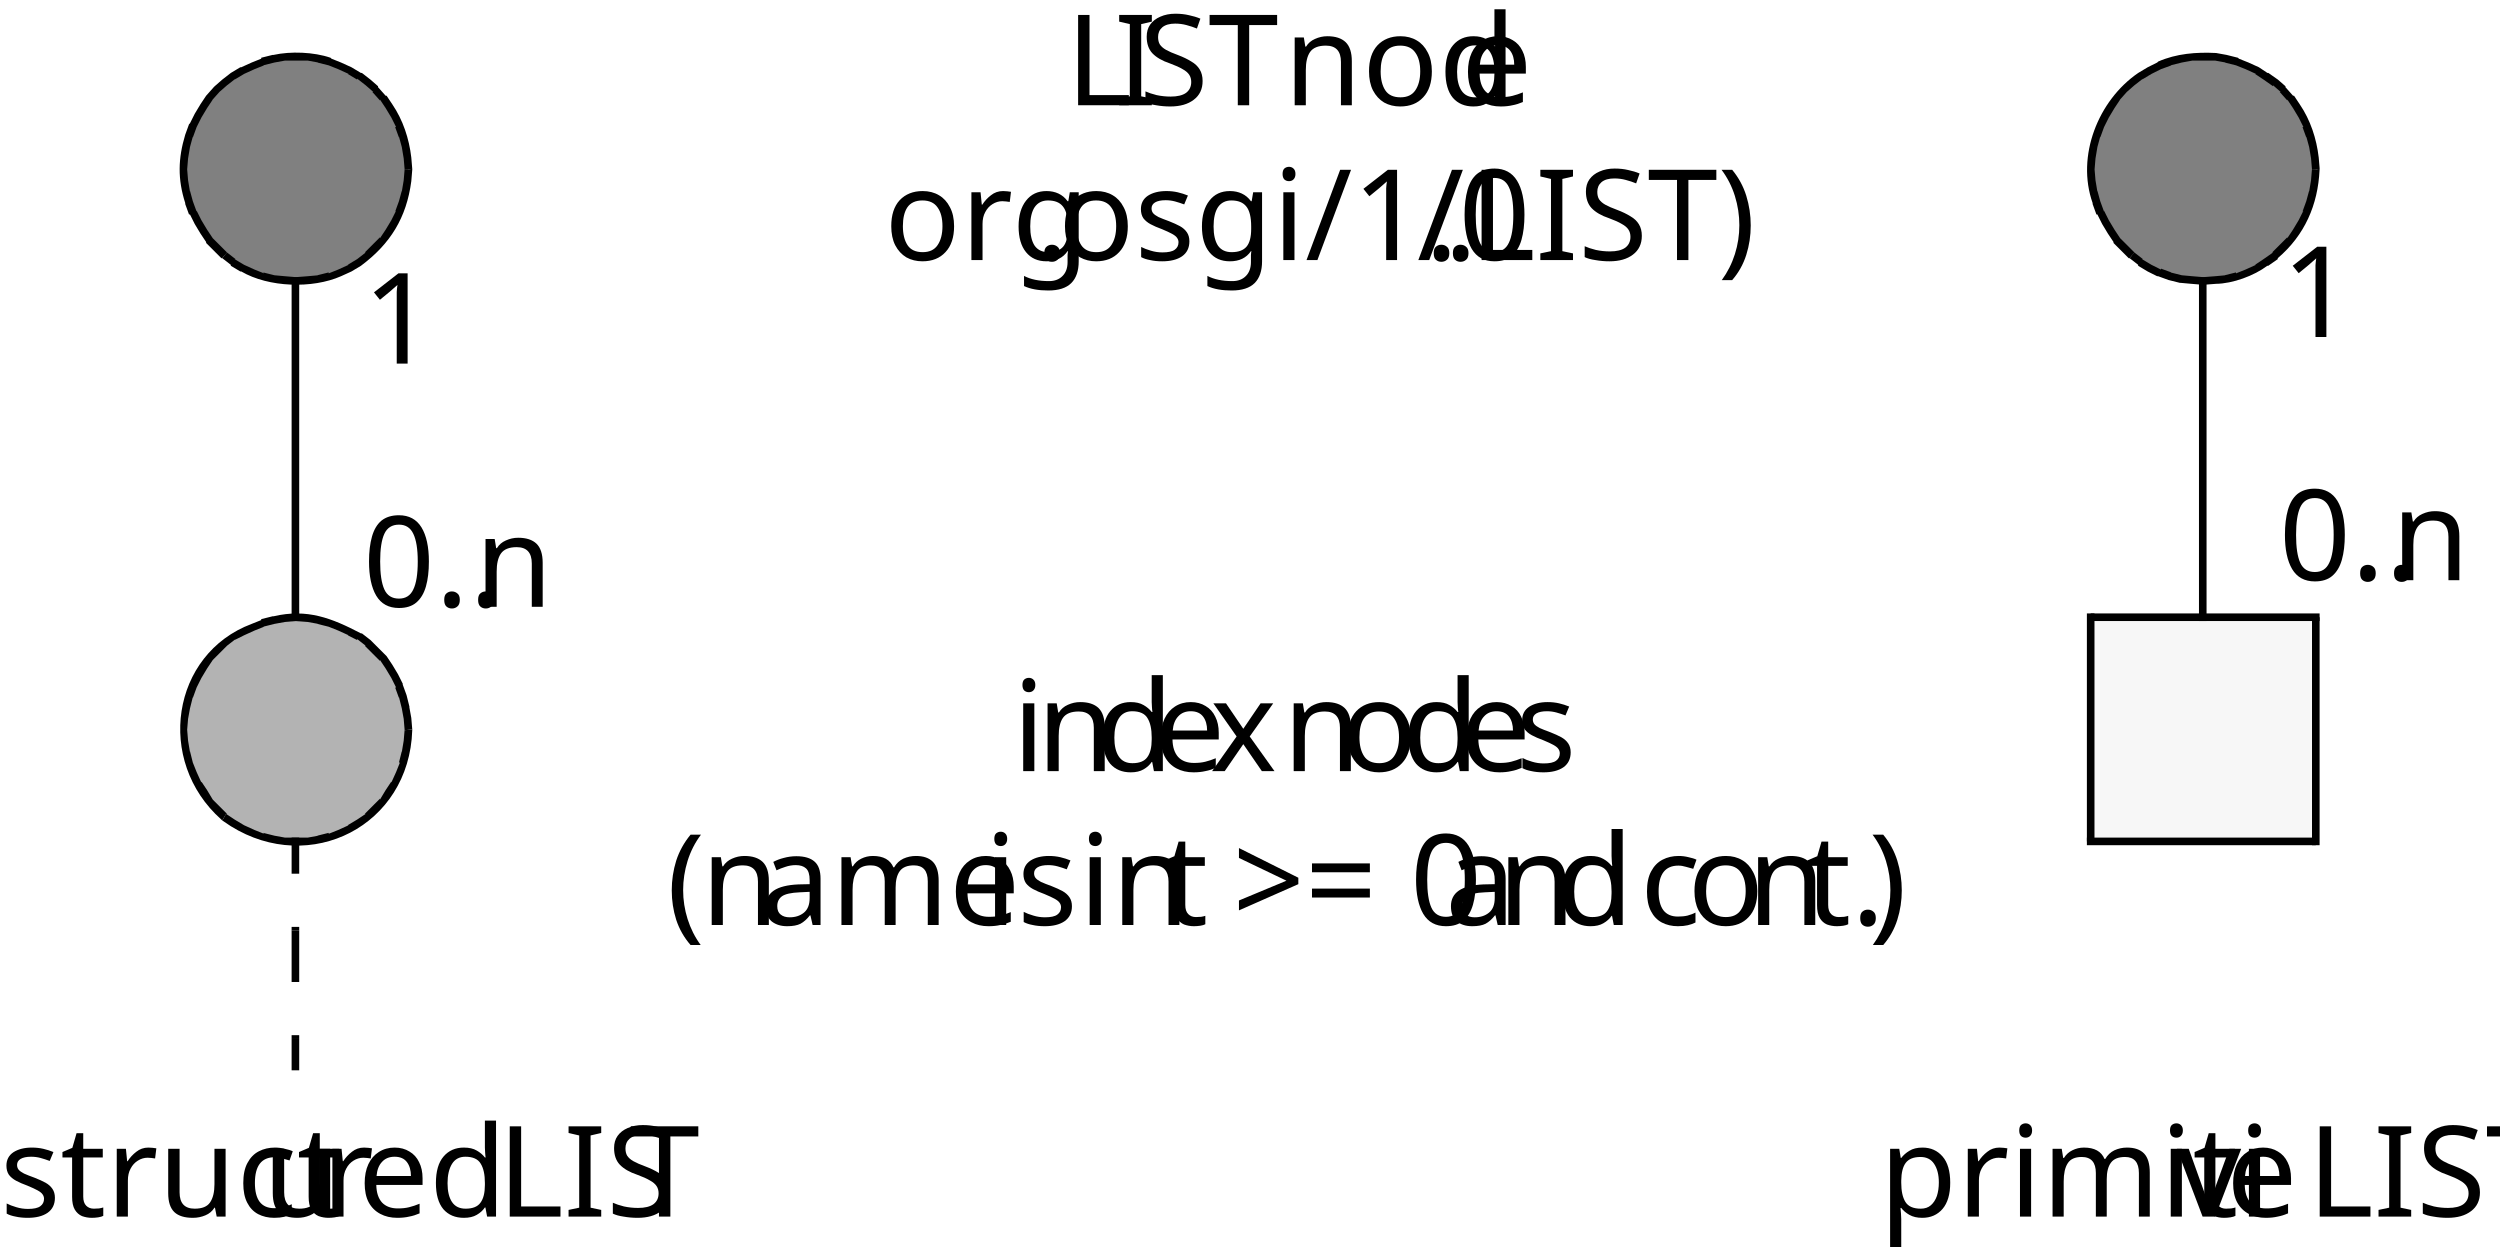
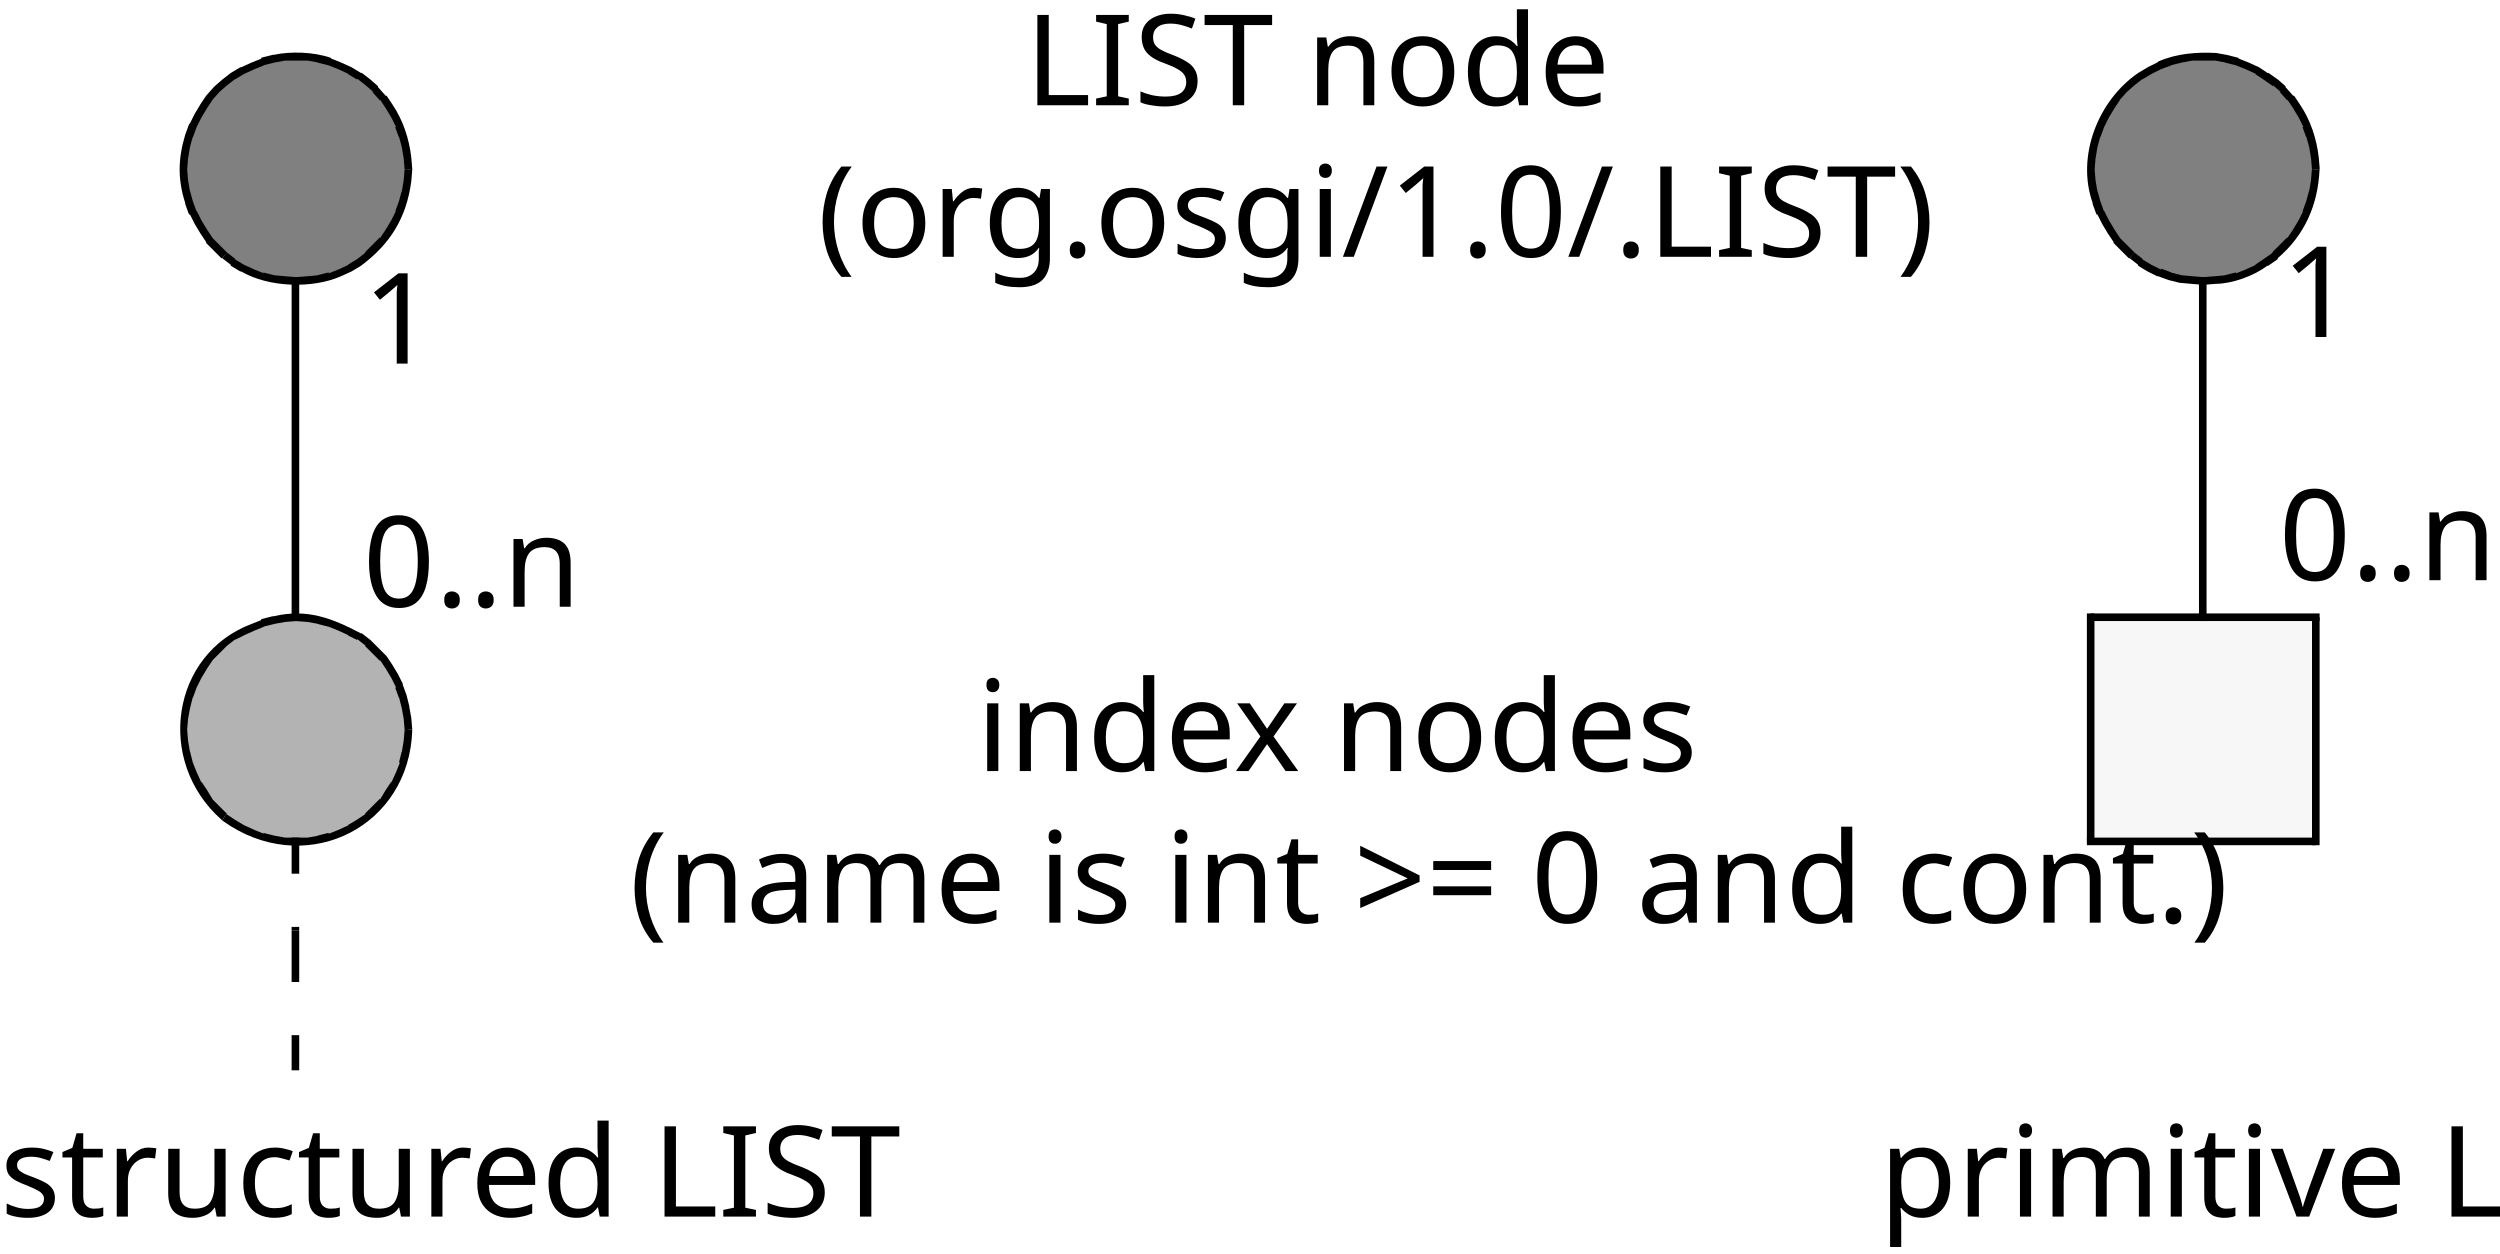
- <svg xmlns="http://www.w3.org/2000/svg" version="1.1" id="Layer_1" x="0px" y="0px" width="157.915px" height="79.193px" viewBox="0 0 157.915 79.193" style="enable-background:new 0 0 157.915 79.193;" xml:space="preserve">
-   <path style="fill-rule:evenodd;clip-rule:evenodd;fill:#808080;" d="M25.8,10.667l-0.06-0.72l-0.12-0.72  c-1.918-7.912-12.833-7.389-13.98,0.72l-0.06,0.72l0.06,0.72c1.143,8.092,12.066,8.611,13.98,0.72l0.12-0.72L25.8,10.667" />
-   <path d="M25.56,10.728l-0.06-0.72l-0.12-0.72l-0.18-0.66v0.06l-0.24-0.66h0.06l-0.3-0.6l-0.36-0.6L24,6.288v0.06l-0.48-0.54h0.06  l-0.48-0.42l-0.54-0.42v0.06l-0.6-0.36h0.06l-0.66-0.3l-0.6-0.24l-0.72-0.18h0.06l-0.66-0.12h-1.5H18l-0.66,0.12l-0.72,0.18h0.06  l-0.6,0.24l-0.66,0.3l-0.6,0.36l0.06-0.06l-0.54,0.42l-0.48,0.42l-0.48,0.54l0.06-0.06l-0.36,0.54l-0.36,0.6l-0.3,0.6l-0.24,0.66  v-0.06L12,9.288l-0.12,0.72l-0.06,0.72v-0.06l0.06,0.72l0.12,0.72v-0.06l0.18,0.66l0.24,0.66v-0.06l0.3,0.6l0.36,0.6l0.36,0.54  l-0.06-0.06l0.96,0.96l-0.3,0.36h-0.06l-0.96-0.96v-0.06l-0.36-0.54l-0.36-0.6l-0.3-0.6h-0.06l-0.24-0.66v-0.06  c-0.486-1.517-0.453-2.813,0-4.32l0.24-0.66L12,7.788l0.3-0.6l0.36-0.6l0.36-0.54l0.48-0.54l0.06-0.06l0.48-0.42l0.54-0.42l0.6-0.36  h0.06l0.66-0.3l0.6-0.24v-0.06l0.72-0.18h0.06c1.069-0.238,2.544-0.186,3.6,0.18l0.06,0.06l0.6,0.24l0.66,0.3l0.6,0.36h0.06  l0.54,0.42l0.48,0.42v0.06l0.48,0.54h0.06l0.36,0.54c0.677,0.997,1.061,2.166,1.2,3.36l0.06,0.72" />
-   <path d="M14.34,15.948l0.54,0.42h-0.06l0.6,0.36l0.66,0.3l0.6,0.24l-0.06-0.06l0.72,0.18l0.66,0.06l0.72,0.06h-0.06l0.78-0.06  l0.66-0.06h-0.06l0.72-0.18v0.06l0.6-0.24l0.66-0.3h-0.06l0.6-0.36l0.54-0.42h-0.06l0.96-0.96v0.06l0.36-0.54l0.36-0.6l0.3-0.6  l-0.06,0.06l0.24-0.66l0.18-0.66v0.06l0.12-0.72l0.06-0.72v0.06l0.48-0.06v0.06l-0.06,0.72c-0.306,2.31-1.319,3.951-3.18,5.34  l-0.6,0.36l-0.66,0.3c-1.806,0.799-4.569,0.712-6.3-0.3h-0.06l-0.6-0.36v-0.06l-0.54-0.42" />
-   <rect x="132.06" y="38.988" style="fill:#F7F7F7;" width="14.22" height="14.16" />
+ <svg xmlns="http://www.w3.org/2000/svg" version="1.1" id="Layer_1" x="0px" y="0px" width="157.915px" height="79.193px" viewBox="0 0 157.915 79.193" enable-background="new 0 0 157.915 79.193" xml:space="preserve">
+   <path fill="#808080" d="M25.8,10.667l-0.06-0.72l-0.12-0.72c-1.918-7.912-12.833-7.39-13.98,0.72l-0.06,0.72l0.06,0.721  c1.143,8.092,12.066,8.61,13.98,0.72l0.12-0.72L25.8,10.667" />
+   <path d="M25.56,10.728l-0.06-0.721l-0.12-0.72l-0.18-0.66v0.061l-0.24-0.66h0.06l-0.3-0.601l-0.36-0.6L24,6.288v0.061l-0.48-0.54  h0.06l-0.48-0.42l-0.54-0.421v0.061l-0.6-0.36h0.06l-0.66-0.3l-0.6-0.24l-0.72-0.18h0.06l-0.66-0.12h-1.5H18l-0.66,0.12l-0.72,0.18  h0.06l-0.6,0.24l-0.66,0.3l-0.6,0.36l0.06-0.061l-0.54,0.421l-0.48,0.42l-0.48,0.54l0.06-0.061l-0.36,0.54l-0.36,0.6l-0.3,0.601  l-0.24,0.66V8.628L12,9.288l-0.12,0.72l-0.06,0.721v-0.061l0.06,0.721l0.12,0.72v-0.061l0.18,0.66l0.24,0.66v-0.06l0.3,0.6l0.36,0.6  l0.36,0.54l-0.06-0.06l0.96,0.96l-0.3,0.36h-0.06l-0.96-0.96v-0.061l-0.36-0.54l-0.36-0.6L12,13.548h-0.06l-0.24-0.659v-0.061  c-0.486-1.517-0.453-2.812,0-4.32l0.24-0.659L12,7.788l0.3-0.6l0.36-0.601l0.36-0.54l0.48-0.54l0.06-0.06l0.48-0.42l0.54-0.42  l0.6-0.36h0.06l0.66-0.3l0.6-0.24v-0.06l0.72-0.181h0.06c1.069-0.237,2.544-0.186,3.6,0.181l0.06,0.06l0.6,0.24l0.66,0.3l0.6,0.36  h0.06l0.54,0.42l0.48,0.42v0.06l0.48,0.54h0.06l0.36,0.54c0.677,0.997,1.061,2.166,1.2,3.36l0.06,0.72" />
+   <path d="M14.34,15.948l0.54,0.42h-0.06l0.6,0.36l0.66,0.3l0.6,0.24l-0.06-0.061l0.72,0.181l0.66,0.06l0.72,0.06h-0.06l0.78-0.06  l0.66-0.06h-0.06l0.72-0.181v0.061l0.6-0.24l0.66-0.3h-0.06l0.6-0.36l0.54-0.42h-0.06l0.96-0.96v0.06l0.36-0.54l0.36-0.6l0.3-0.6  l-0.06,0.06l0.24-0.66l0.18-0.66v0.061l0.12-0.72l0.06-0.721v0.061l0.48-0.061v0.061l-0.06,0.72c-0.306,2.31-1.319,3.951-3.18,5.34  l-0.6,0.36l-0.66,0.3c-1.806,0.799-4.569,0.712-6.3-0.3h-0.06l-0.6-0.36v-0.06l-0.54-0.42" />
+   <rect x="132.06" y="38.988" fill="#F7F7F7" width="14.22" height="14.16" />
  <rect x="132.06" y="38.748" width="14.46" height="0.48" />
  <rect x="146.04" y="38.988" width="0.48" height="14.4" />
  <rect x="131.82" y="52.908" width="14.46" height="0.48" />
-   <rect x="131.82" y="38.748" width="0.48" height="14.4" />
-   <path style="fill-rule:evenodd;clip-rule:evenodd;fill:#B3B3B3;" d="M25.8,46.068l-0.06-0.72l-0.12-0.66  c-1.782-7.892-12.89-7.406-13.98,0.66l-0.06,0.72l0.06,0.72c1.07,8.127,12.165,8.607,13.98,0.72l0.12-0.72L25.8,46.068" />
-   <path d="M25.56,46.127l-0.06-0.72l-0.12-0.66l-0.18-0.72v0.06l-0.24-0.66h0.06l-0.3-0.6l-0.36-0.6L24,41.688v0.06l-0.96-0.96h0.06  l-0.54-0.42v0.06l-0.6-0.3h0.06l-0.66-0.3l-0.6-0.24l-0.72-0.18h0.06l-0.66-0.12l-0.78-0.06h0.06L18,39.288l-0.66,0.12l-0.72,0.18  h0.06l-0.6,0.24l-0.66,0.3l-0.6,0.3l0.06-0.06l-0.54,0.42l-0.96,0.96l0.06-0.06l-0.36,0.54l-0.36,0.6l-0.3,0.6l-0.24,0.66v-0.06  L12,44.748l-0.12,0.66l-0.06,0.72v-0.06l0.06,0.72l0.12,0.72v-0.06l0.18,0.72l0.24,0.6l0.3,0.66v-0.06l0.36,0.54l0.36,0.6  l-0.06-0.06l0.96,0.96h-0.06l-0.24,0.42l-0.06-0.06c-4.178-3.71-3.156-10.458,1.92-12.36l0.6-0.24v-0.06l0.72-0.18h0.06  c2.127-0.498,3.67,0.114,5.52,1.08h0.06l0.54,0.42l1.02,1.02l0.36,0.54l0.36,0.6l0.3,0.6v0.06l0.24,0.66l0.18,0.72v0.061l0.12,0.66  l0.06,0.72" />
-   <path d="M14.28,51.408l0.54,0.36l0.6,0.36l0.66,0.3l0.6,0.24l-0.06-0.06l0.72,0.18l0.66,0.12h-0.06h1.5l0.66-0.12h-0.06l0.72-0.18  v0.06l0.6-0.24l0.66-0.3h-0.06l0.6-0.36l0.54-0.36h-0.06l0.96-0.96v0.06l0.36-0.6l0.36-0.54v0.06l0.3-0.66l0.24-0.6H25.2l0.18-0.72  v0.06l0.12-0.72l0.06-0.72v0.06l0.48-0.06v0.06c-0.189,6.032-6.429,9.19-11.46,6.06l-0.54-0.36" />
-   <path style="fill-rule:evenodd;clip-rule:evenodd;fill:#808080;" d="M146.28,10.667l-0.06-0.72l-0.12-0.72  c-1.917-7.882-12.816-7.424-13.98,0.72l-0.06,0.72l0.06,0.72c1.16,8.127,12.066,8.581,13.98,0.72l0.12-0.72L146.28,10.667" />
-   <path d="M146.04,10.728l-0.06-0.72l-0.12-0.72l-0.18-0.66v0.06l-0.24-0.66h0.06l-0.3-0.6l-0.36-0.6l-0.359-0.54v0.06L144,5.808  h0.061l-0.48-0.42v0.06l-0.6-0.42l-0.54-0.36h0.06l-0.66-0.3l-0.6-0.24l-0.72-0.18h0.06l-0.66-0.12h-1.5h0.061l-0.66,0.12  l-0.72,0.18h0.06l-0.66,0.24l-0.6,0.3l-0.6,0.36l0.06-0.06l-0.54,0.42l-0.48,0.42l-0.479,0.54l0.06-0.06l-0.359,0.54l-0.36,0.6  l-0.3,0.6l-0.24,0.66v-0.06l-0.18,0.66l-0.12,0.72l-0.06,0.72v-0.06l0.06,0.72l0.12,0.72v-0.06l0.18,0.66l0.24,0.66v-0.06l0.3,0.6  l0.36,0.6l0.359,0.54l-0.06-0.06l0.96,0.96l-0.3,0.36h-0.061l-0.96-0.96v-0.06l-0.359-0.54l-0.36-0.6l-0.3-0.6h-0.061l-0.239-0.66  v-0.06c-1.049-2.966,0.349-6.492,2.88-8.22l0.6-0.36l0.601-0.3l0.06-0.06c1.156-0.507,2.414-0.604,3.66-0.54l0.66,0.12l0.72,0.18  l0.06,0.06l0.601,0.24l0.66,0.3l0.54,0.36h0.06l0.6,0.42l0.48,0.42v0.06l0.479,0.54h0.061l0.36,0.54  c0.677,0.997,1.06,2.166,1.199,3.36l0.061,0.72" />
-   <path d="M134.82,15.948l0.54,0.42h-0.06l0.6,0.36l0.6,0.3v-0.06l0.66,0.24h-0.06l0.72,0.18l0.66,0.06l0.72,0.06h-0.06l0.779-0.06  l0.66-0.06h-0.06l0.72-0.18v0.06l0.6-0.24l0.66-0.3h-0.06l0.54-0.36l0.6-0.42h-0.06l0.96-0.96v0.06l0.359-0.54l0.36-0.6l0.3-0.6  l-0.06,0.06l0.24-0.66l0.18-0.66v0.06l0.12-0.72l0.06-0.72v0.06l0.48-0.06v0.06c-0.104,2.22-0.938,4.124-2.641,5.58v0.06l-0.6,0.42  h-0.06c-0.828,0.627-2.188,1.129-3.24,1.14l-0.78,0.06h-0.06l-0.721-0.06l-0.659-0.06H137.7l-0.72-0.18l-0.66-0.24h-0.06l-0.601-0.3  l-0.6-0.36v-0.06l-0.54-0.42" />
+   <rect x="131.82" y="38.748" width="0.479" height="14.4" />
+   <path fill="#B3B3B3" d="M25.8,46.068l-0.06-0.72l-0.12-0.66c-1.782-7.893-12.89-7.406-13.98,0.66l-0.06,0.72l0.06,0.72  c1.07,8.127,12.165,8.607,13.98,0.72l0.12-0.72L25.8,46.068" />
+   <path d="M25.56,46.127l-0.06-0.72l-0.12-0.66l-0.18-0.72v0.06l-0.24-0.66h0.06l-0.3-0.6l-0.36-0.6L24,41.688v0.06l-0.96-0.96h0.06  l-0.54-0.42v0.06l-0.6-0.3h0.06l-0.66-0.3l-0.6-0.24l-0.72-0.18h0.06l-0.66-0.12l-0.78-0.06h0.06L18,39.288l-0.66,0.12l-0.72,0.18  h0.06l-0.6,0.24l-0.66,0.3l-0.6,0.3l0.06-0.06l-0.54,0.42l-0.96,0.96l0.06-0.06l-0.36,0.54l-0.36,0.6l-0.3,0.6l-0.24,0.66v-0.06  L12,44.748l-0.12,0.66l-0.06,0.72v-0.06l0.06,0.72l0.12,0.72v-0.06l0.18,0.72l0.24,0.601l0.3,0.659v-0.06l0.36,0.54l0.36,0.6  l-0.06-0.06l0.96,0.96h-0.06l-0.24,0.42l-0.06-0.06c-4.178-3.71-3.156-10.458,1.92-12.36l0.6-0.24v-0.06l0.72-0.181h0.06  c2.127-0.497,3.67,0.114,5.52,1.08h0.06l0.54,0.42l1.02,1.021l0.36,0.54l0.36,0.6l0.3,0.601v0.06l0.24,0.66l0.18,0.72v0.062  l0.12,0.66l0.06,0.72" />
+   <path d="M14.28,51.408l0.54,0.36l0.6,0.359l0.66,0.3l0.6,0.24l-0.06-0.06l0.72,0.18l0.66,0.12h-0.06h1.5l0.66-0.12h-0.06l0.72-0.18  v0.06l0.6-0.24l0.66-0.3h-0.06l0.6-0.359l0.54-0.36h-0.06l0.96-0.96v0.06l0.36-0.6l0.36-0.54v0.06l0.3-0.659l0.24-0.601H25.2  l0.18-0.72v0.06l0.12-0.72l0.06-0.72v0.06l0.48-0.06v0.06c-0.189,6.032-6.429,9.19-11.46,6.061l-0.54-0.36" />
+   <path fill="#808080" d="M146.28,10.667l-0.06-0.72l-0.12-0.72c-1.917-7.883-12.816-7.425-13.98,0.72l-0.06,0.72l0.06,0.721  c1.16,8.127,12.066,8.58,13.98,0.72l0.12-0.72L146.28,10.667" />
+   <path d="M146.04,10.728l-0.06-0.721l-0.12-0.72l-0.18-0.66v0.061l-0.24-0.66h0.061L145.2,7.427l-0.359-0.6l-0.359-0.54v0.061  L144,5.808h0.061l-0.48-0.42v0.06l-0.6-0.42l-0.54-0.36h0.06l-0.66-0.3l-0.6-0.24l-0.72-0.18h0.06l-0.66-0.12h-1.5h0.062l-0.66,0.12  l-0.72,0.18h0.061l-0.66,0.24l-0.601,0.3l-0.601,0.36l0.061-0.061l-0.54,0.421l-0.479,0.42l-0.479,0.54l0.06-0.061l-0.358,0.54  l-0.36,0.6l-0.3,0.601l-0.239,0.66V8.628l-0.181,0.66l-0.12,0.72l-0.06,0.721v-0.061l0.06,0.721l0.12,0.72v-0.061l0.181,0.66  l0.239,0.66v-0.06l0.3,0.6l0.36,0.6l0.358,0.54l-0.06-0.06l0.96,0.96l-0.3,0.36h-0.062l-0.959-0.96v-0.061l-0.359-0.54l-0.359-0.6  l-0.301-0.601h-0.061l-0.239-0.659v-0.061c-1.05-2.966,0.349-6.492,2.88-8.22l0.6-0.36l0.602-0.3l0.061-0.06  c1.155-0.508,2.413-0.604,3.659-0.54l0.66,0.119l0.72,0.181l0.061,0.06l0.601,0.24l0.66,0.3l0.54,0.36h0.061l0.6,0.42l0.479,0.42  v0.06l0.479,0.54h0.061l0.36,0.54c0.677,0.997,1.06,2.166,1.198,3.36l0.062,0.72" />
+   <path d="M134.82,15.948l0.54,0.42h-0.061l0.601,0.36l0.601,0.3v-0.061l0.66,0.24H137.1l0.72,0.181l0.66,0.06l0.72,0.06h-0.06  l0.778-0.06l0.66-0.06h-0.06l0.72-0.181v0.061l0.6-0.24l0.66-0.3h-0.06l0.54-0.36l0.6-0.42h-0.06l0.96-0.96v0.06l0.359-0.54  l0.359-0.6l0.301-0.6l-0.061,0.06l0.24-0.66l0.18-0.66v0.061l0.12-0.72l0.06-0.721v0.061l0.48-0.061v0.061  c-0.104,2.22-0.938,4.124-2.641,5.58v0.06l-0.601,0.42h-0.06c-0.828,0.627-2.188,1.129-3.24,1.14l-0.779,0.061h-0.061l-0.721-0.061  l-0.66-0.06H137.7l-0.72-0.18l-0.66-0.24h-0.06l-0.602-0.3l-0.6-0.36v-0.06l-0.54-0.42" />
  <rect x="18.42" y="17.508" width="0.48" height="0.24" />
  <rect x="18.42" y="17.748" width="0.48" height="21.48" />
  <rect x="138.9" y="17.508" width="0.479" height="0.24" />
  <rect x="138.9" y="17.748" width="0.479" height="21.48" />
-   <text transform="matrix(1 0 0 1 144.1196 21.2876)" style="font-family:'ProductusBook'; font-size:7.98;">1</text>
-   <text transform="matrix(1 0 0 1 67.3193 6.6475)">
-     <tspan x="0" y="0" style="font-family:'ProductusBook'; font-size:7.98;">L</tspan>
-     <tspan x="3.064" y="0" style="font-family:'ProductusBook'; font-size:7.98;">I</tspan>
-     <tspan x="4.628" y="0" style="font-family:'ProductusBook'; font-size:7.98;">ST</tspan>
-     <tspan x="12.169" y="0" style="font-family:'ProductusBook'; font-size:7.98;"> </tspan>
-     <tspan x="13.789" y="0" style="font-family:'ProductusBook'; font-size:7.98;">nod</tspan>
-     <tspan x="24.969" y="0" style="font-family:'ProductusBook'; font-size:7.98;">e</tspan>
+   <text transform="matrix(1 0 0 1 144.1196 21.2869)" font-family="'ProductusBook'" font-size="7.98">1</text>
+   <text transform="matrix(1 0 0 1 64.7451 6.6472)" enable-background="new    ">
+     <tspan x="0" y="0" font-family="'ProductusBook'" font-size="7.98">LIST node</tspan>
+     <tspan x="-13.099" y="9.576" font-family="'ProductusBook'" font-size="7.98">(org.osgi/1.0/.LIST)</tspan>
  </text>
-   <text transform="matrix(1 0 0 1 22.9194 22.9673)" style="font-family:'ProductusBook'; font-size:7.98;">1</text>
-   <text transform="matrix(1 0 0 1 22.9194 38.3271)">
-     <tspan x="0" y="0" style="font-family:'ProductusBook'; font-size:7.98;">0..</tspan>
-     <tspan x="7.078" y="0" style="font-family:'ProductusBook'; font-size:7.98;">n</tspan>
-   </text>
+   <text transform="matrix(1 0 0 1 22.9194 22.9666)" font-family="'ProductusBook'" font-size="7.98">1</text>
+   <text transform="matrix(1 0 0 1 22.9194 38.3269)" font-family="'ProductusBook'" font-size="7.98">0..n</text>
  <rect x="18.42" y="52.908" width="0.48" height="0.24" />
  <rect x="18.42" y="53.148" width="0.48" height="2.04" />
  <rect x="18.42" y="58.548" width="0.48" height="0.24" />
  <rect x="18.42" y="58.788" width="0.48" height="3.24" />
-   <rect x="18.42" y="65.388" width="0.48" height="0.24" />
+   <rect x="18.42" y="65.388" width="0.48" height="0.239" />
  <rect x="18.42" y="65.627" width="0.48" height="1.98" />
-   <text transform="matrix(1 0 0 1 55.8599 16.4277)">
-     <tspan x="0" y="0" style="font-family:'ProductusBook'; font-size:7.98;">org</tspan>
-     <tspan x="9.528" y="0" style="font-family:'ProductusBook'; font-size:7.98;">.</tspan>
-     <tspan x="10.972" y="0" style="font-family:'ProductusBook'; font-size:7.98;">osgi/1.0</tspan>
-     <tspan x="33.651" y="0" style="font-family:'ProductusBook'; font-size:7.98;">/</tspan>
-     <tspan x="35.335" y="0" style="font-family:'ProductusBook'; font-size:7.98;">.</tspan>
-     <tspan x="36.946" y="0" style="font-family:'ProductusBook'; font-size:7.98;">LIST)</tspan>
+   <text transform="matrix(1 0 0 1 143.9399 36.6472)" font-family="'ProductusBook'" font-size="7.98">0..n</text>
+   <text transform="matrix(1 0 0 1 61.6851 48.7068)" enable-background="new    ">
+     <tspan x="0" y="0" font-family="'ProductusBook'" font-size="7.98">index nodes</tspan>
+     <tspan x="-21.913" y="9.576" font-family="'ProductusBook'" font-size="7.98">(name is int &gt;= 0 and cont.)</tspan>
  </text>
-   <text transform="matrix(1 0 0 1 143.9399 36.6475)">
-     <tspan x="0" y="0" style="font-family:'ProductusBook'; font-size:7.98;">0..</tspan>
-     <tspan x="7.126" y="0" style="font-family:'ProductusBook'; font-size:7.98;">n</tspan>
-   </text>
-   <text transform="matrix(1 0 0 1 63.9595 48.7075)">
-     <tspan x="0" y="0" style="font-family:'ProductusBook'; font-size:7.98;">i</tspan>
-     <tspan x="1.54" y="0" style="font-family:'ProductusBook'; font-size:7.98;">n</tspan>
-     <tspan x="5.259" y="0" style="font-family:'ProductusBook'; font-size:7.98;">d</tspan>
-     <tspan x="8.93" y="0" style="font-family:'ProductusBook'; font-size:7.98;">e</tspan>
-     <tspan x="12.465" y="0" style="font-family:'ProductusBook'; font-size:7.98;">x</tspan>
-     <tspan x="15.473" y="0" style="font-family:'ProductusBook'; font-size:7.98;"> </tspan>
-     <tspan x="17.085" y="0" style="font-family:'ProductusBook'; font-size:7.98;">n</tspan>
-     <tspan x="20.74" y="0" style="font-family:'ProductusBook'; font-size:7.98;">o</tspan>
-     <tspan x="24.578" y="0" style="font-family:'ProductusBook'; font-size:7.98;">d</tspan>
-     <tspan x="28.249" y="0" style="font-family:'ProductusBook'; font-size:7.98;">e</tspan>
-     <tspan x="31.784" y="0" style="font-family:'ProductusBook'; font-size:7.98;">s</tspan>
-   </text>
-   <text transform="matrix(1 0 0 1 42.1196 58.4272)">
-     <tspan x="0" y="0" style="font-family:'ProductusBook'; font-size:7.98;">(</tspan>
-     <tspan x="2.163" y="0" style="font-family:'ProductusBook'; font-size:7.98;">n</tspan>
-     <tspan x="5.881" y="0" style="font-family:'ProductusBook'; font-size:7.98;">ame</tspan>
-     <tspan x="18.498" y="0" style="font-family:'ProductusBook'; font-size:7.98;"> </tspan>
-     <tspan x="20.062" y="0" style="font-family:'ProductusBook'; font-size:7.98;">is</tspan>
-     <tspan x="24.474" y="0" style="font-family:'ProductusBook'; font-size:7.98;"> </tspan>
-     <tspan x="26.039" y="0" style="font-family:'ProductusBook'; font-size:7.98;">in</tspan>
-     <tspan x="31.313" y="0" style="font-family:'ProductusBook'; font-size:7.98;">t</tspan>
-     <tspan x="33.659" y="0" style="font-family:'ProductusBook'; font-size:7.98;"> &gt;= 0</tspan>
-     <tspan x="47.592" y="0" style="font-family:'ProductusBook'; font-size:7.98;"> </tspan>
-     <tspan x="49.156" y="0" style="font-family:'ProductusBook'; font-size:7.98;">a</tspan>
-     <tspan x="52.483" y="0" style="font-family:'ProductusBook'; font-size:7.98;">n</tspan>
-     <tspan x="56.146" y="0" style="font-family:'ProductusBook'; font-size:7.98;">d</tspan>
-     <tspan x="59.857" y="0" style="font-family:'ProductusBook'; font-size:7.98;"> </tspan>
-     <tspan x="61.477" y="0" style="font-family:'ProductusBook'; font-size:7.98;">c</tspan>
-     <tspan x="64.478" y="0" style="font-family:'ProductusBook'; font-size:7.98;">o</tspan>
-     <tspan x="68.26" y="0" style="font-family:'ProductusBook'; font-size:7.98;">n</tspan>
-     <tspan x="71.923" y="0" style="font-family:'ProductusBook'; font-size:7.98;">t.</tspan>
-     <tspan x="75.929" y="0" style="font-family:'ProductusBook'; font-size:7.98;">)</tspan>
-   </text>
-   <text transform="matrix(1 0 0 1 0 76.8472)">
-     <tspan x="0" y="0" style="font-family:'ProductusBook'; font-size:7.98;">struct</tspan>
-     <tspan x="16.606" y="0" style="font-family:'ProductusBook'; font-size:7.98;">u</tspan>
-     <tspan x="20.325" y="0" style="font-family:'ProductusBook'; font-size:7.98;">r</tspan>
-     <tspan x="22.599" y="0" style="font-family:'ProductusBook'; font-size:7.98;">ed</tspan>
-     <tspan x="29.797" y="0" style="font-family:'ProductusBook'; font-size:7.98;"> </tspan>
-     <tspan x="31.417" y="0" style="font-family:'ProductusBook'; font-size:7.98;">LIS</tspan>
-     <tspan x="39.764" y="0" style="font-family:'ProductusBook'; font-size:7.98; letter-spacing:75;">T</tspan>
-     <tspan x="118.717" y="0" style="font-family:'ProductusBook'; font-size:7.98;">primiti</tspan>
-     <tspan x="137.502" y="0" style="font-family:'ProductusBook'; font-size:7.98;">v</tspan>
-     <tspan x="140.623" y="0" style="font-family:'ProductusBook'; font-size:7.98;">e</tspan>
-     <tspan x="144.125" y="0" style="font-family:'ProductusBook'; font-size:7.98;"> </tspan>
-     <tspan x="145.746" y="0" style="font-family:'ProductusBook'; font-size:7.98;">LIST</tspan>
-   </text>
+   <text transform="matrix(1 0 0 1 0 76.8474)" font-family="'ProductusBook'" font-size="7.98">structured LIST</text>
+   <text transform="matrix(1 0 0 1 118.7173 76.8474)" font-family="'ProductusBook'" font-size="7.98">primitive LIST</text>
</svg>
